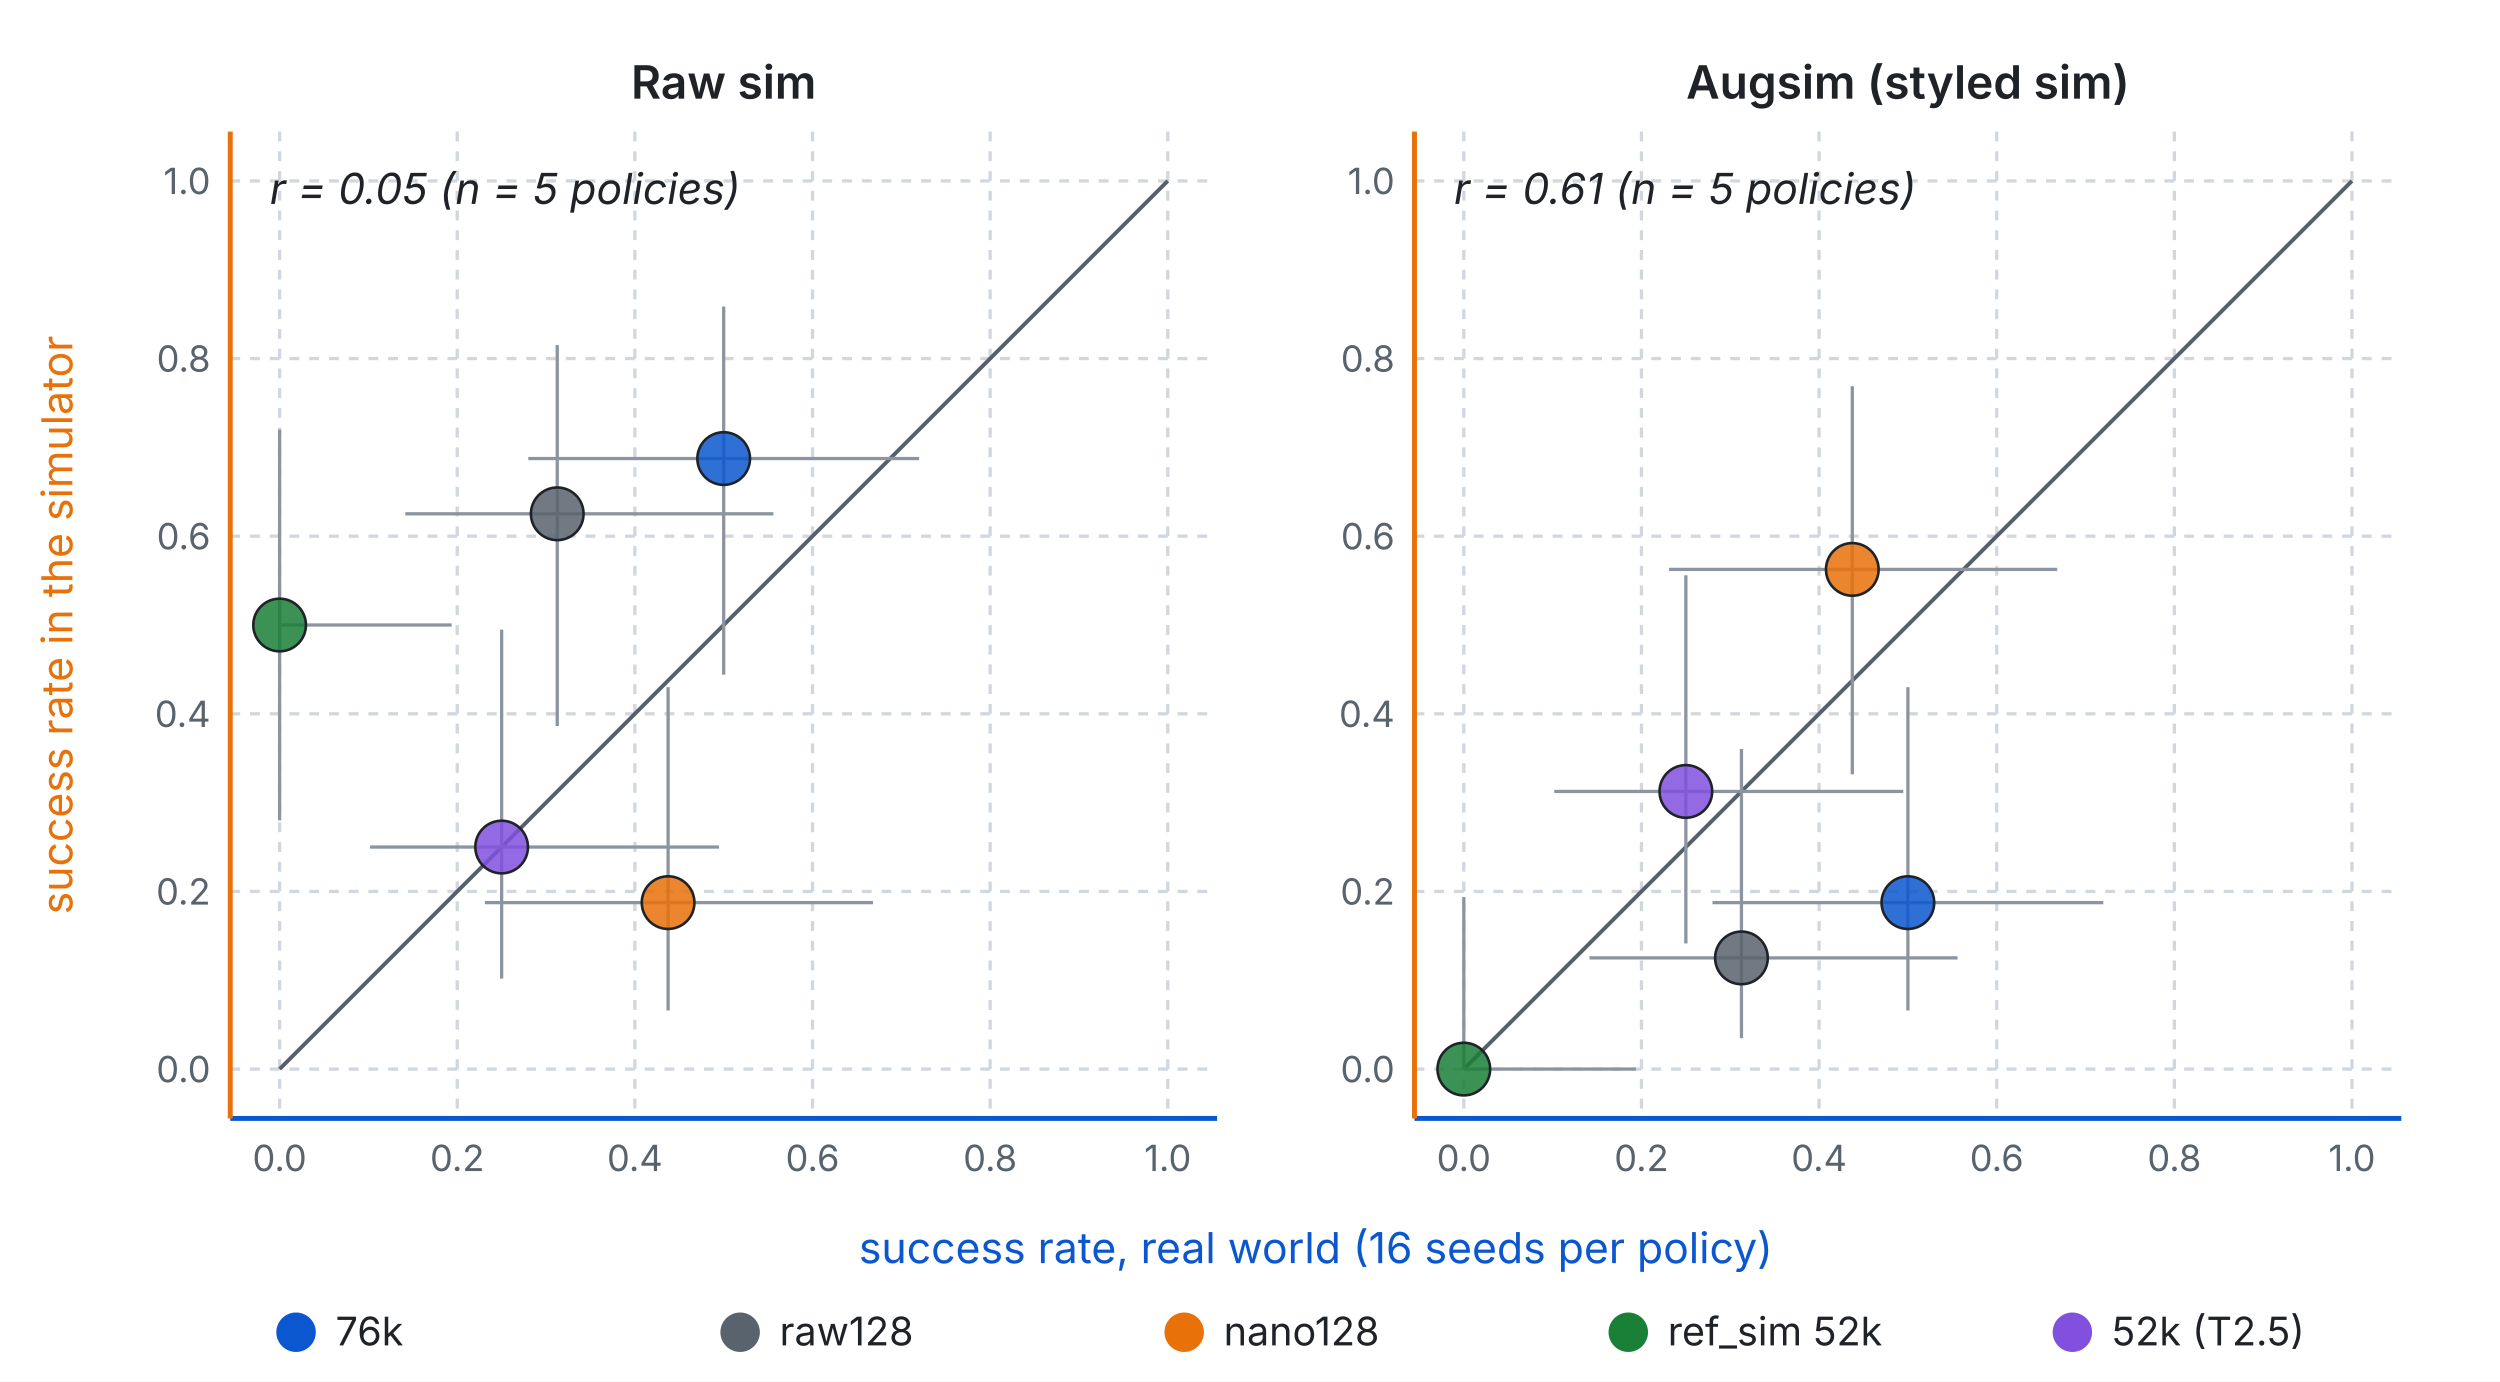
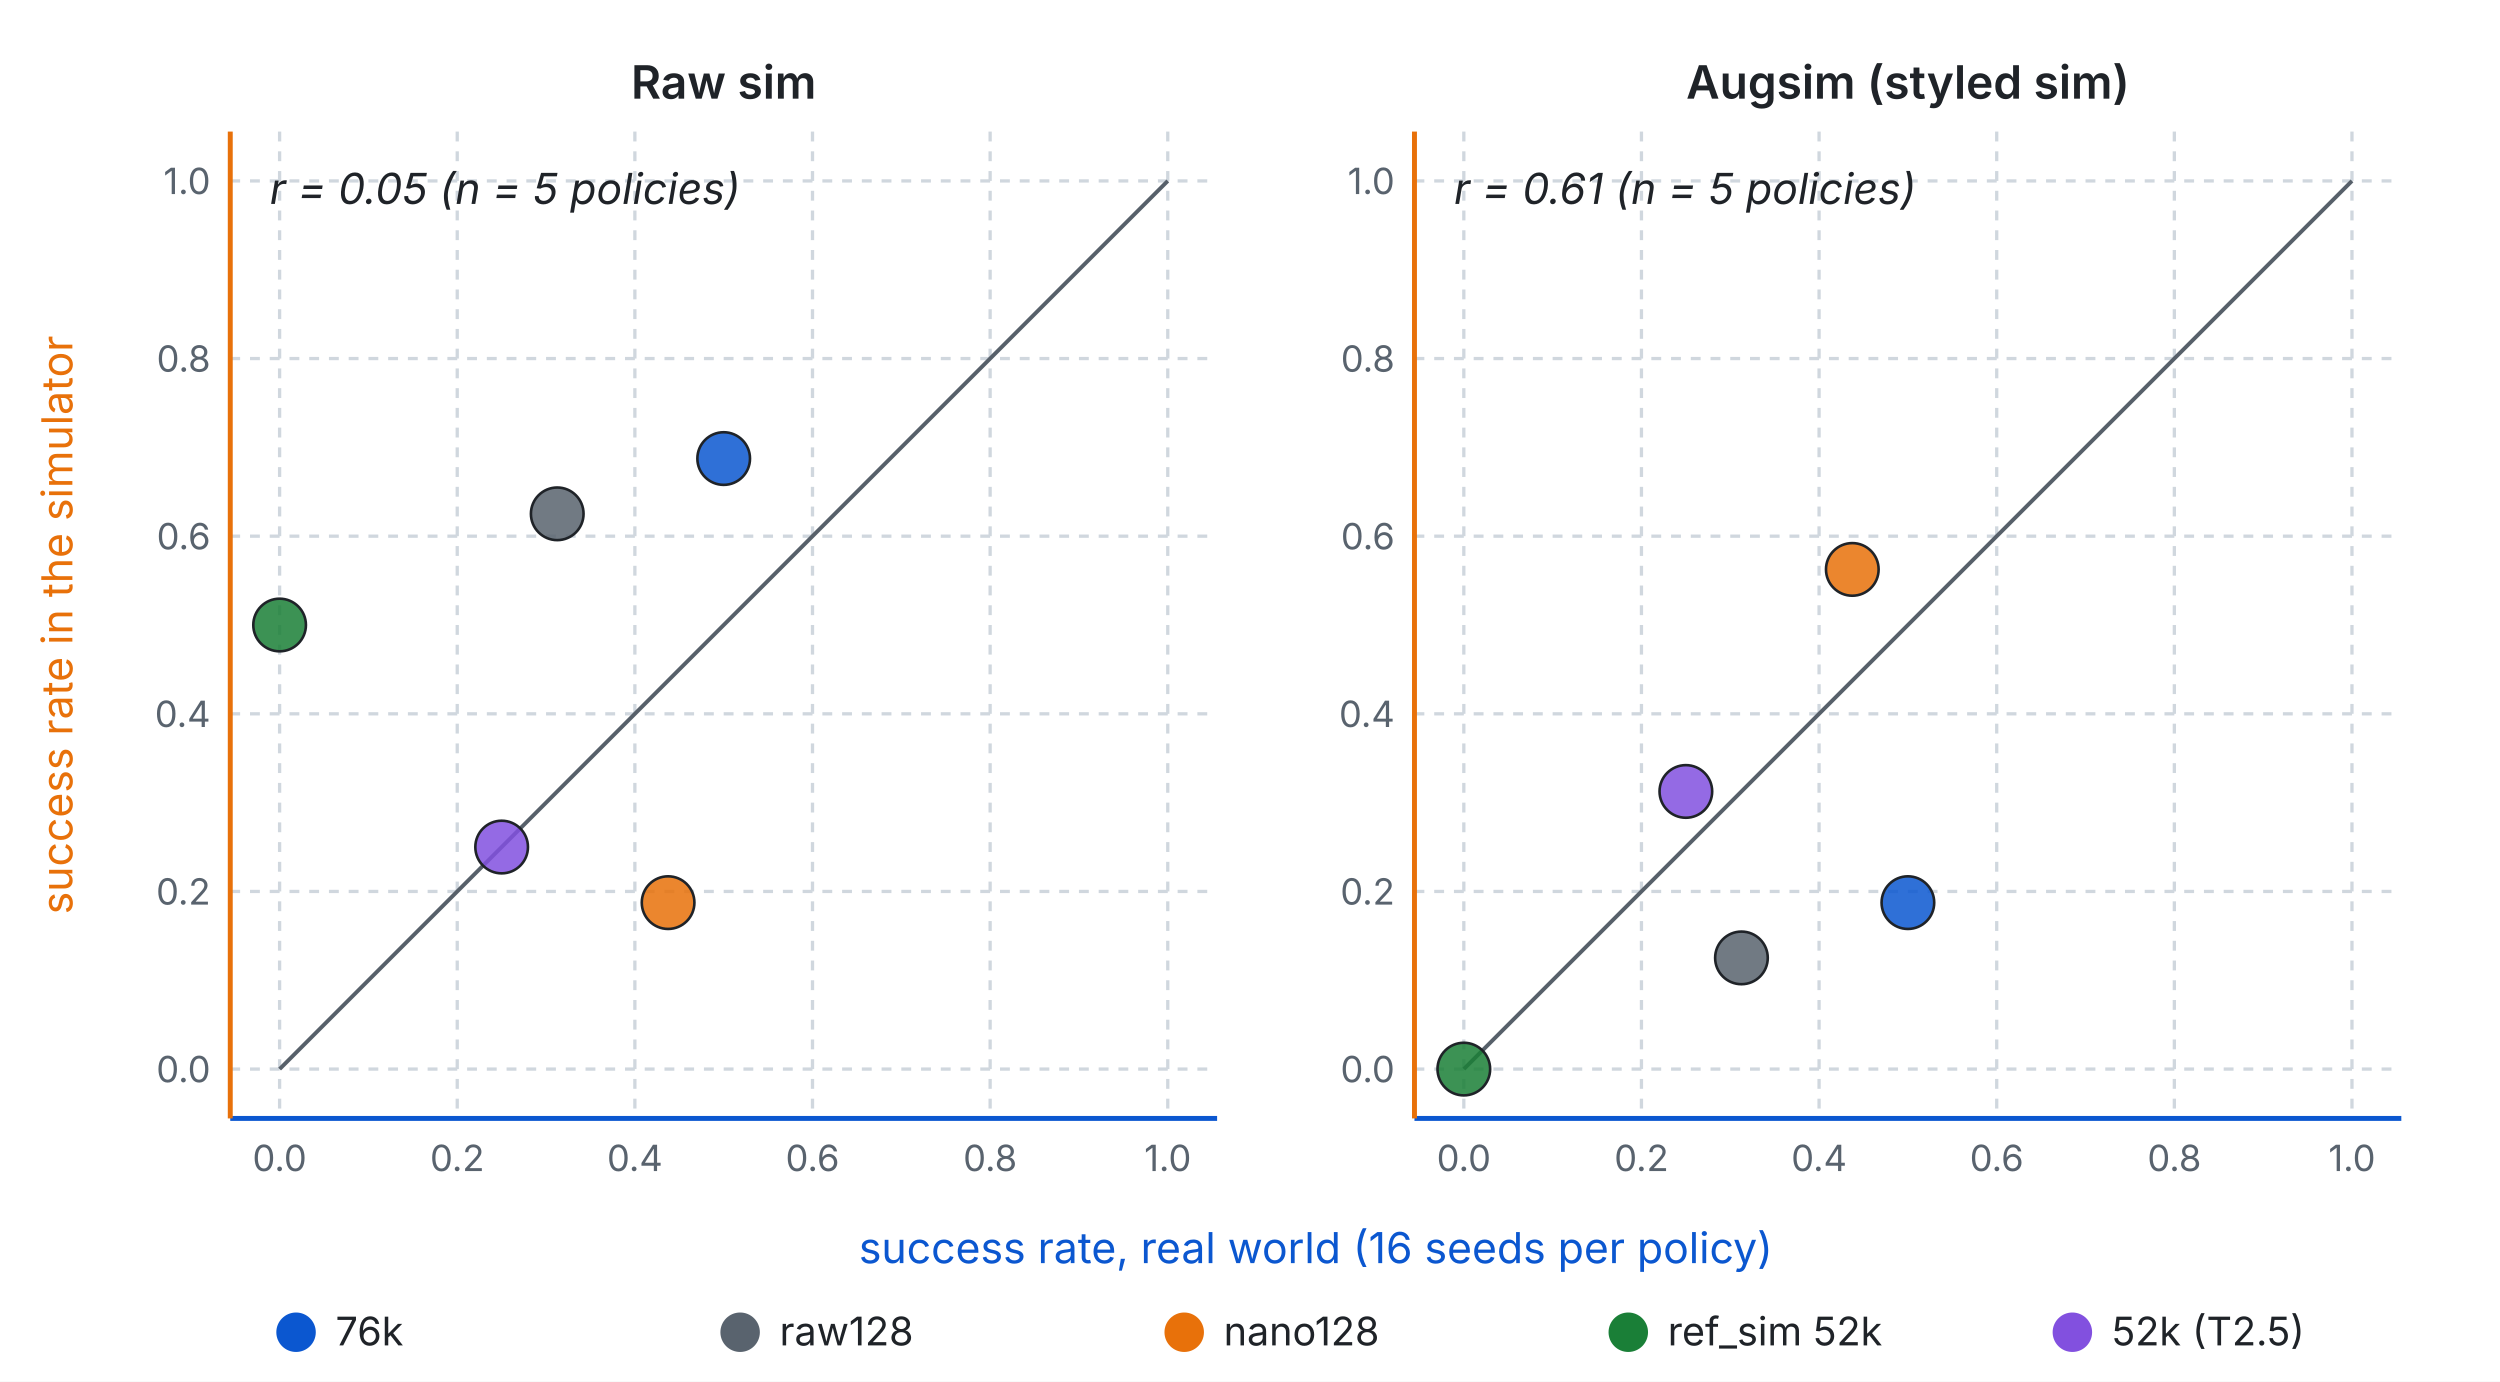
<svg xmlns="http://www.w3.org/2000/svg" viewBox="0 0 760 420" font-family="Inter,Arial,sans-serif">
  <rect width="760" height="420" fill="white" />
  <text x="220" y="30" text-anchor="middle" font-size="14" font-weight="600" fill="#1f2328">Raw sim</text>
  <line x1="85.0" x2="85.0" y1="40" y2="340" stroke="#d0d7de" stroke-dasharray="3 3" />
  <line x1="70" x2="370" y1="325.0" y2="325.0" stroke="#d0d7de" stroke-dasharray="3 3" />
  <text x="85.0" y="356" text-anchor="middle" font-size="11" fill="#59636e">0.0</text>
  <text x="64" y="329.0" text-anchor="end" font-size="11" fill="#59636e">0.0</text>
  <line x1="139.0" x2="139.0" y1="40" y2="340" stroke="#d0d7de" stroke-dasharray="3 3" />
  <line x1="70" x2="370" y1="271.0" y2="271.0" stroke="#d0d7de" stroke-dasharray="3 3" />
  <text x="139.0" y="356" text-anchor="middle" font-size="11" fill="#59636e">0.2</text>
  <text x="64" y="275.0" text-anchor="end" font-size="11" fill="#59636e">0.2</text>
  <line x1="193.0" x2="193.0" y1="40" y2="340" stroke="#d0d7de" stroke-dasharray="3 3" />
  <line x1="70" x2="370" y1="217.0" y2="217.0" stroke="#d0d7de" stroke-dasharray="3 3" />
  <text x="193.0" y="356" text-anchor="middle" font-size="11" fill="#59636e">0.4</text>
  <text x="64" y="221.0" text-anchor="end" font-size="11" fill="#59636e">0.4</text>
  <line x1="247.0" x2="247.0" y1="40" y2="340" stroke="#d0d7de" stroke-dasharray="3 3" />
  <line x1="70" x2="370" y1="163.0" y2="163.0" stroke="#d0d7de" stroke-dasharray="3 3" />
  <text x="247.0" y="356" text-anchor="middle" font-size="11" fill="#59636e">0.6</text>
  <text x="64" y="167.0" text-anchor="end" font-size="11" fill="#59636e">0.6</text>
  <line x1="301.0" x2="301.0" y1="40" y2="340" stroke="#d0d7de" stroke-dasharray="3 3" />
  <line x1="70" x2="370" y1="109.0" y2="109.0" stroke="#d0d7de" stroke-dasharray="3 3" />
  <text x="301.0" y="356" text-anchor="middle" font-size="11" fill="#59636e">0.8</text>
  <text x="64" y="113.0" text-anchor="end" font-size="11" fill="#59636e">0.8</text>
  <line x1="355.0" x2="355.0" y1="40" y2="340" stroke="#d0d7de" stroke-dasharray="3 3" />
  <line x1="70" x2="370" y1="55.0" y2="55.0" stroke="#d0d7de" stroke-dasharray="3 3" />
  <text x="355.0" y="356" text-anchor="middle" font-size="11" fill="#59636e">1.0</text>
  <text x="64" y="59.0" text-anchor="end" font-size="11" fill="#59636e">1.0</text>
  <line x1="70" x2="370" y1="340" y2="340" stroke="#0b57d0" stroke-width="1.5" />
  <line x1="70" x2="70" y1="40" y2="340" stroke="#e8710a" stroke-width="1.5" />
  <line x1="85.0" x2="355.0" y1="325.0" y2="55.0" stroke="#57606a" stroke-width="1.2" />
-   <line x1="160.6" x2="279.4" y1="139.4" y2="139.4" stroke="#8c959f" stroke-width="1" />
-   <line x1="220.0" x2="220.0" y1="205.1" y2="93.2" stroke="#8c959f" stroke-width="1" />
  <circle cx="220.0" cy="139.4" r="8" fill="#0b57d0" fill-opacity="0.85" stroke="#1f2328" stroke-width="0.8" />
-   <line x1="123.2" x2="235.1" y1="156.2" y2="156.2" stroke="#8c959f" stroke-width="1" />
-   <line x1="169.4" x2="169.4" y1="220.7" y2="104.9" stroke="#8c959f" stroke-width="1" />
  <circle cx="169.4" cy="156.2" r="8" fill="#59636e" fill-opacity="0.85" stroke="#1f2328" stroke-width="0.8" />
-   <line x1="147.4" x2="265.4" y1="274.4" y2="274.4" stroke="#8c959f" stroke-width="1" />
-   <line x1="203.1" x2="203.1" y1="307.2" y2="208.9" stroke="#8c959f" stroke-width="1" />
  <circle cx="203.1" cy="274.4" r="8" fill="#e8710a" fill-opacity="0.85" stroke="#1f2328" stroke-width="0.8" />
-   <line x1="85.0" x2="137.3" y1="190.0" y2="190.0" stroke="#8c959f" stroke-width="1" />
-   <line x1="85.0" x2="85.0" y1="249.4" y2="130.6" stroke="#8c959f" stroke-width="1" />
  <circle cx="85.0" cy="190.0" r="8" fill="#1a7f37" fill-opacity="0.85" stroke="#1f2328" stroke-width="0.8" />
-   <line x1="112.5" x2="218.6" y1="257.5" y2="257.5" stroke="#8c959f" stroke-width="1" />
-   <line x1="152.5" x2="152.5" y1="297.5" y2="191.4" stroke="#8c959f" stroke-width="1" />
  <circle cx="152.5" cy="257.5" r="8" fill="#8250df" fill-opacity="0.85" stroke="#1f2328" stroke-width="0.8" />
  <text x="82" y="62" font-size="13" font-style="italic" fill="#1f2328">r = 0.05  (n = 5 policies)</text>
  <text x="580" y="30" text-anchor="middle" font-size="14" font-weight="600" fill="#1f2328">Augsim (styled sim)</text>
  <line x1="445.0" x2="445.0" y1="40" y2="340" stroke="#d0d7de" stroke-dasharray="3 3" />
  <line x1="430" x2="730" y1="325.0" y2="325.0" stroke="#d0d7de" stroke-dasharray="3 3" />
  <text x="445.0" y="356" text-anchor="middle" font-size="11" fill="#59636e">0.0</text>
  <text x="424" y="329.0" text-anchor="end" font-size="11" fill="#59636e">0.0</text>
  <line x1="499.0" x2="499.0" y1="40" y2="340" stroke="#d0d7de" stroke-dasharray="3 3" />
  <line x1="430" x2="730" y1="271.0" y2="271.0" stroke="#d0d7de" stroke-dasharray="3 3" />
  <text x="499.0" y="356" text-anchor="middle" font-size="11" fill="#59636e">0.2</text>
  <text x="424" y="275.0" text-anchor="end" font-size="11" fill="#59636e">0.2</text>
  <line x1="553.0" x2="553.0" y1="40" y2="340" stroke="#d0d7de" stroke-dasharray="3 3" />
  <line x1="430" x2="730" y1="217.0" y2="217.0" stroke="#d0d7de" stroke-dasharray="3 3" />
  <text x="553.0" y="356" text-anchor="middle" font-size="11" fill="#59636e">0.4</text>
  <text x="424" y="221.0" text-anchor="end" font-size="11" fill="#59636e">0.4</text>
  <line x1="607.0" x2="607.0" y1="40" y2="340" stroke="#d0d7de" stroke-dasharray="3 3" />
  <line x1="430" x2="730" y1="163.0" y2="163.0" stroke="#d0d7de" stroke-dasharray="3 3" />
  <text x="607.0" y="356" text-anchor="middle" font-size="11" fill="#59636e">0.6</text>
  <text x="424" y="167.0" text-anchor="end" font-size="11" fill="#59636e">0.6</text>
  <line x1="661.0" x2="661.0" y1="40" y2="340" stroke="#d0d7de" stroke-dasharray="3 3" />
  <line x1="430" x2="730" y1="109.0" y2="109.0" stroke="#d0d7de" stroke-dasharray="3 3" />
  <text x="661.0" y="356" text-anchor="middle" font-size="11" fill="#59636e">0.8</text>
  <text x="424" y="113.0" text-anchor="end" font-size="11" fill="#59636e">0.8</text>
  <line x1="715.0" x2="715.0" y1="40" y2="340" stroke="#d0d7de" stroke-dasharray="3 3" />
  <line x1="430" x2="730" y1="55.0" y2="55.0" stroke="#d0d7de" stroke-dasharray="3 3" />
  <text x="715.0" y="356" text-anchor="middle" font-size="11" fill="#59636e">1.0</text>
  <text x="424" y="59.0" text-anchor="end" font-size="11" fill="#59636e">1.0</text>
  <line x1="430" x2="730" y1="340" y2="340" stroke="#0b57d0" stroke-width="1.5" />
  <line x1="430" x2="430" y1="40" y2="340" stroke="#e8710a" stroke-width="1.5" />
  <line x1="445.0" x2="715.0" y1="325.0" y2="55.0" stroke="#57606a" stroke-width="1.2" />
-   <line x1="520.6" x2="639.4" y1="274.4" y2="274.4" stroke="#8c959f" stroke-width="1" />
-   <line x1="580.0" x2="580.0" y1="307.2" y2="208.9" stroke="#8c959f" stroke-width="1" />
  <circle cx="580.0" cy="274.4" r="8" fill="#0b57d0" fill-opacity="0.85" stroke="#1f2328" stroke-width="0.8" />
-   <line x1="483.2" x2="595.1" y1="291.2" y2="291.2" stroke="#8c959f" stroke-width="1" />
-   <line x1="529.4" x2="529.4" y1="315.6" y2="227.7" stroke="#8c959f" stroke-width="1" />
  <circle cx="529.4" cy="291.2" r="8" fill="#59636e" fill-opacity="0.85" stroke="#1f2328" stroke-width="0.8" />
-   <line x1="507.4" x2="625.4" y1="173.1" y2="173.1" stroke="#8c959f" stroke-width="1" />
-   <line x1="563.1" x2="563.1" y1="235.4" y2="117.4" stroke="#8c959f" stroke-width="1" />
  <circle cx="563.1" cy="173.1" r="8" fill="#e8710a" fill-opacity="0.85" stroke="#1f2328" stroke-width="0.8" />
-   <line x1="445.0" x2="497.3" y1="325.0" y2="325.0" stroke="#8c959f" stroke-width="1" />
-   <line x1="445.0" x2="445.0" y1="325.0" y2="272.7" stroke="#8c959f" stroke-width="1" />
  <circle cx="445.0" cy="325.0" r="8" fill="#1a7f37" fill-opacity="0.85" stroke="#1f2328" stroke-width="0.8" />
-   <line x1="472.5" x2="578.6" y1="240.6" y2="240.6" stroke="#8c959f" stroke-width="1" />
-   <line x1="512.5" x2="512.5" y1="286.8" y2="174.9" stroke="#8c959f" stroke-width="1" />
  <circle cx="512.5" cy="240.6" r="8" fill="#8250df" fill-opacity="0.85" stroke="#1f2328" stroke-width="0.8" />
  <text x="442" y="62" font-size="13" font-style="italic" fill="#1f2328">r = 0.61  (n = 5 policies)</text>
  <text x="400" y="384" text-anchor="middle" font-size="13" fill="#0b57d0">success rate, real world (16 seeds per policy)</text>
  <text x="22" y="190" transform="rotate(-90 22 190)" text-anchor="middle" font-size="13" fill="#e8710a">success rate in the simulator</text>
  <circle cx="90" cy="405" r="6" fill="#0b57d0" />
  <text x="102" y="409" font-size="12" fill="#1f2328">76k</text>
  <circle cx="225" cy="405" r="6" fill="#59636e" />
  <text x="237" y="409" font-size="12" fill="#1f2328">raw128</text>
  <circle cx="360" cy="405" r="6" fill="#e8710a" />
  <text x="372" y="409" font-size="12" fill="#1f2328">nano128</text>
  <circle cx="495" cy="405" r="6" fill="#1a7f37" />
  <text x="507" y="409" font-size="12" fill="#1f2328">ref_sim 52k</text>
  <circle cx="630" cy="405" r="6" fill="#8250df" />
  <text x="642" y="409" font-size="12" fill="#1f2328">52k (T2.5)</text>
</svg>
